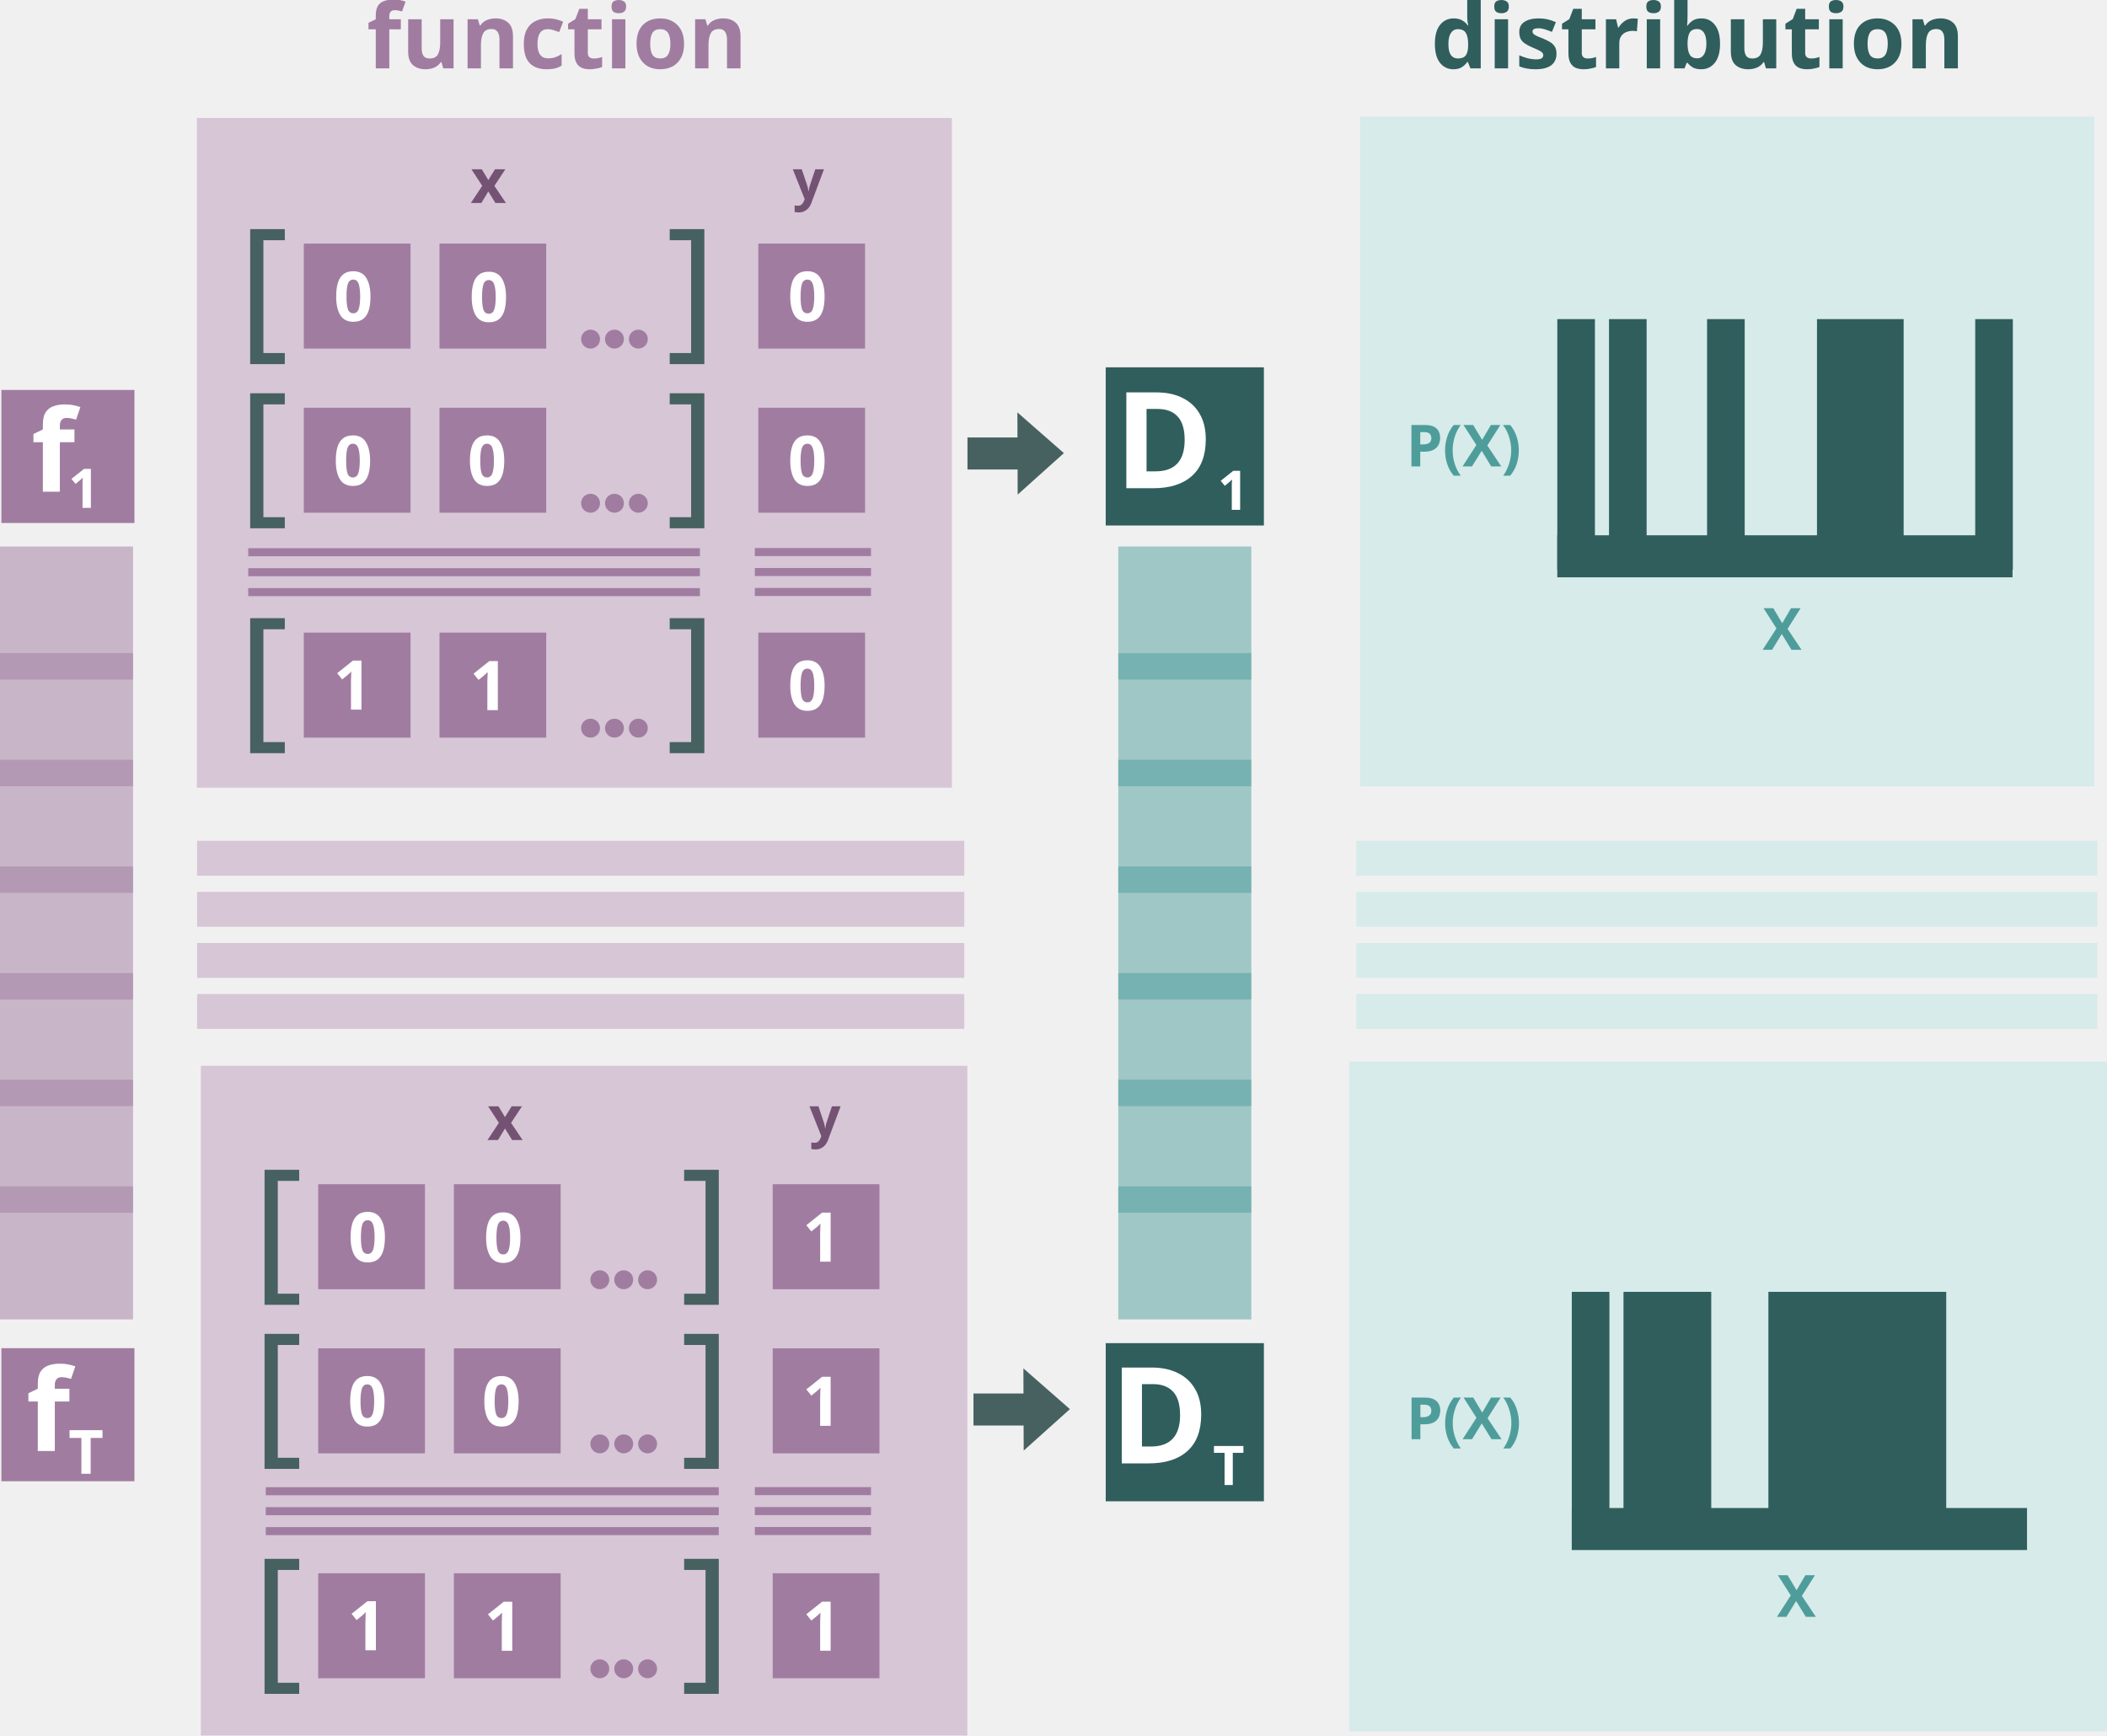
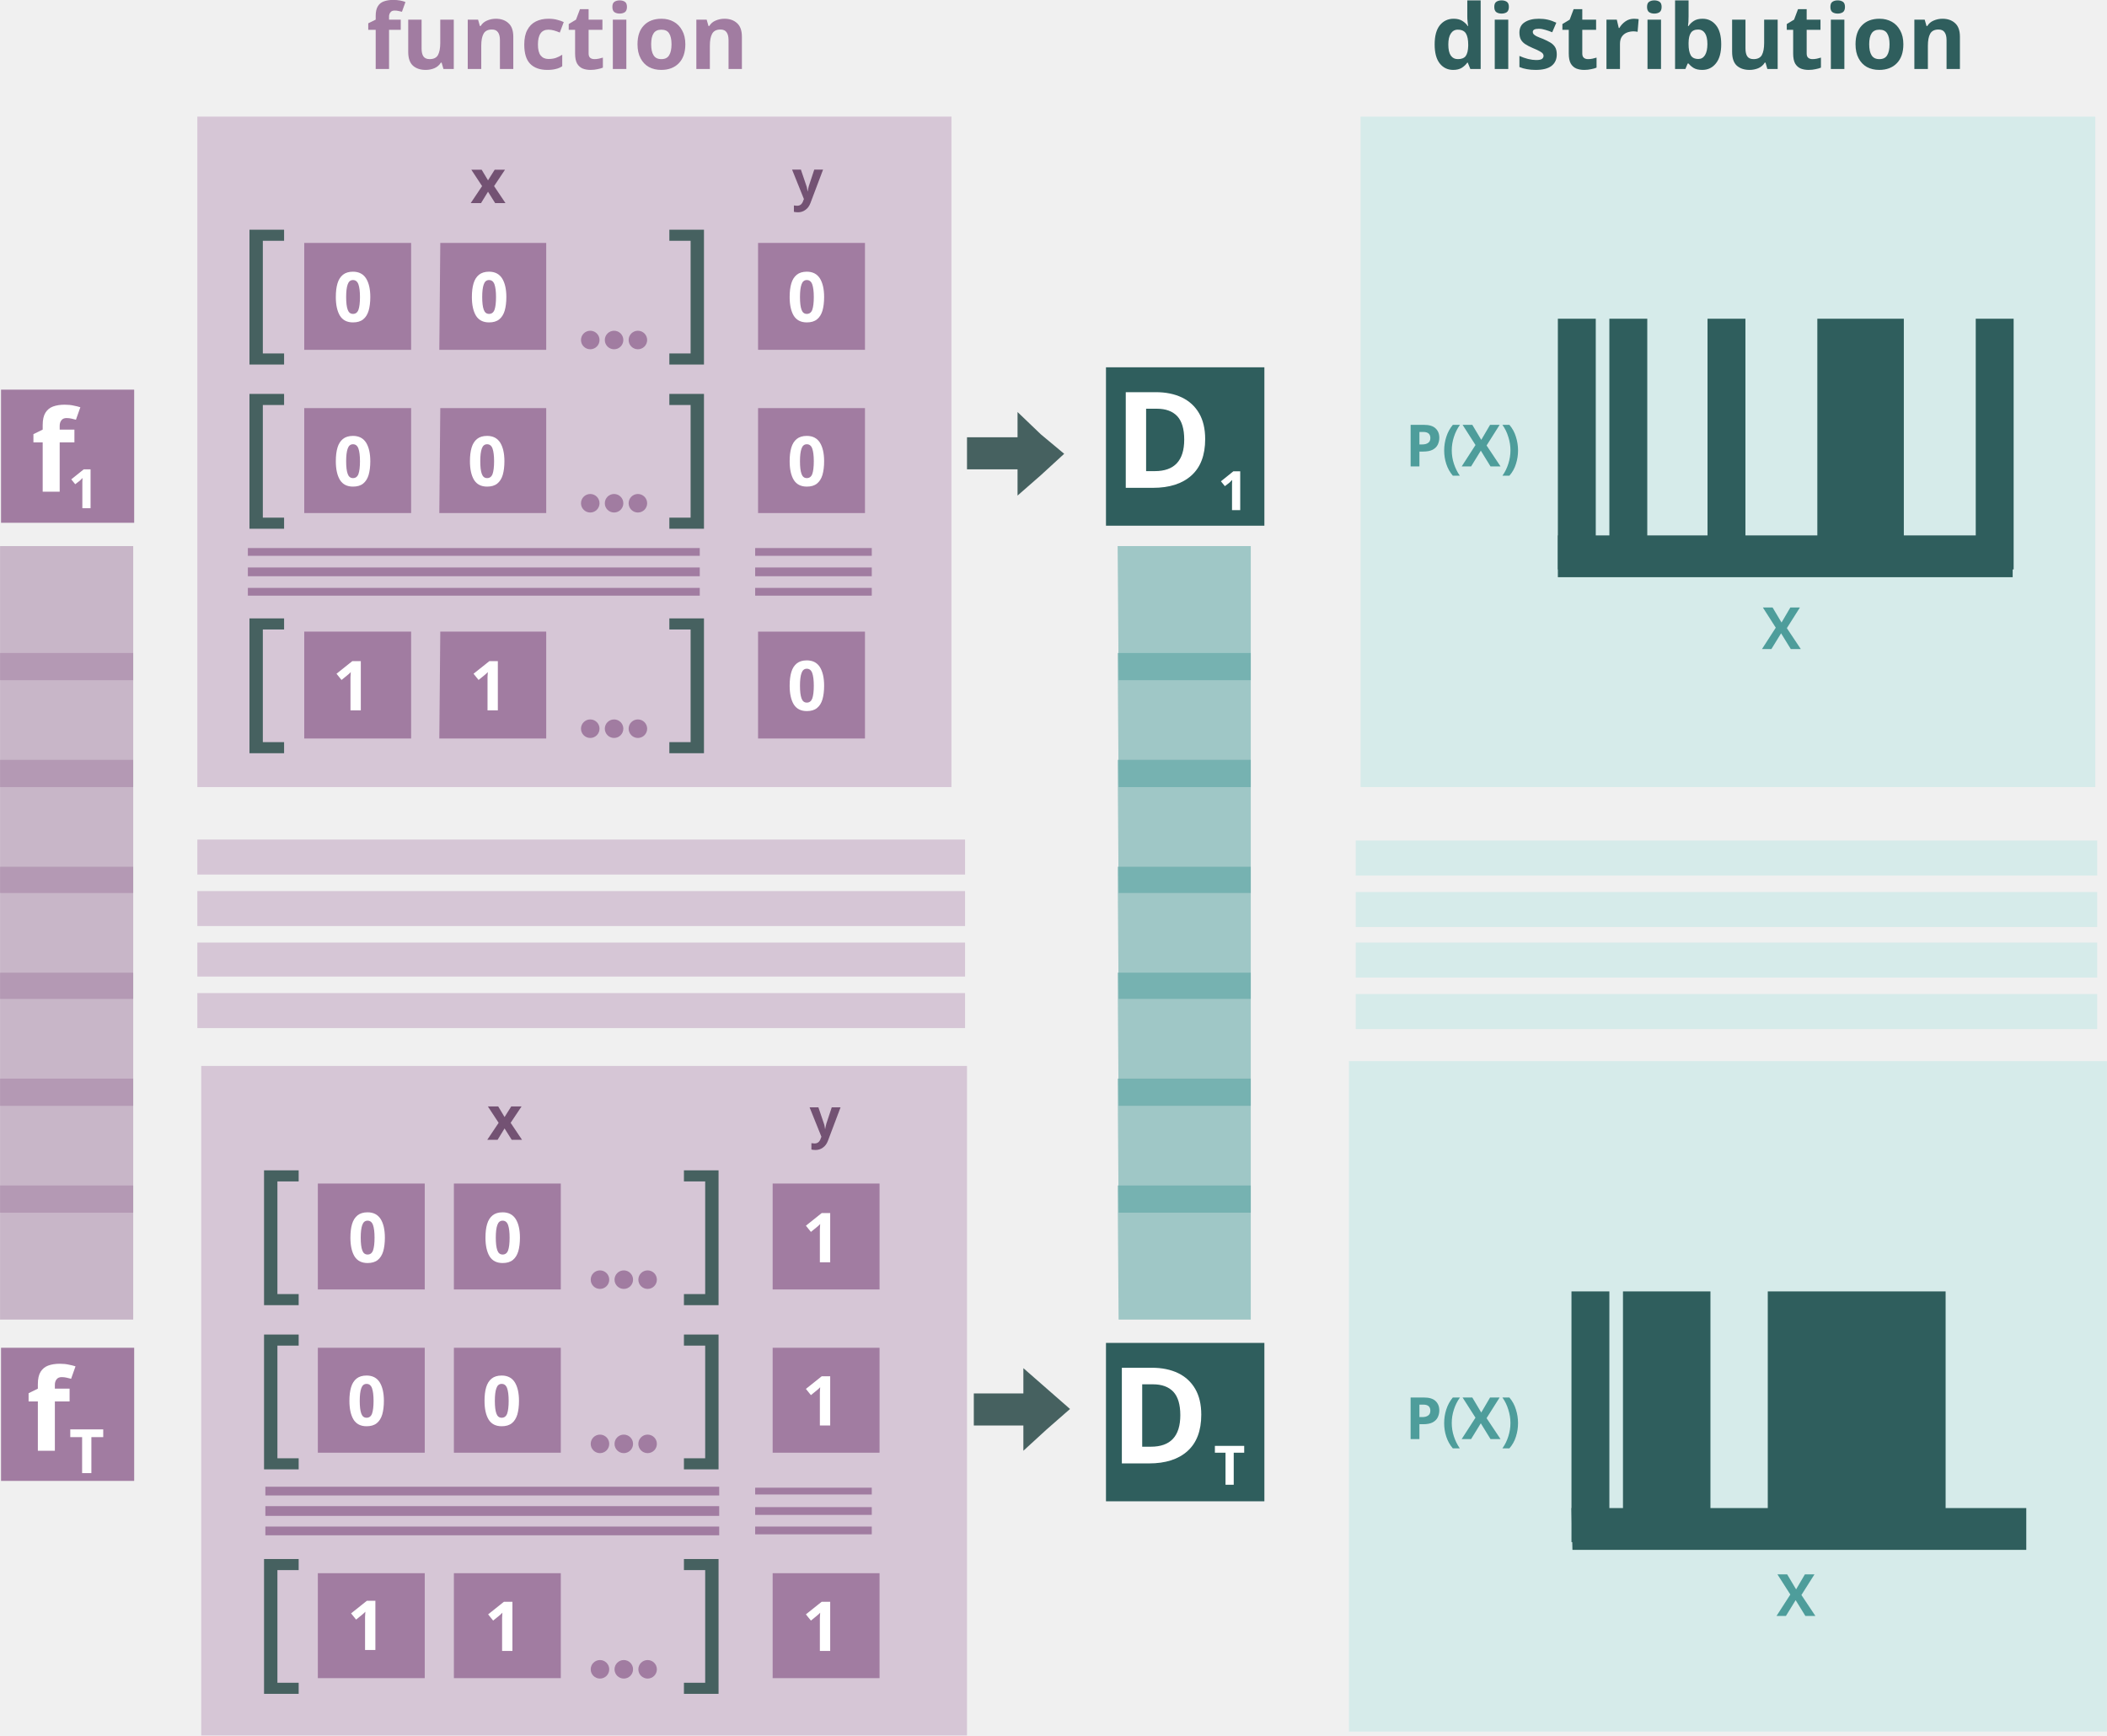
- <svg xmlns="http://www.w3.org/2000/svg" viewBox="0 0 216.776 178.57" height="674.911" width="819.312">
-   <path fill="#d6ebea" d="M138.815 109.236h77.961v68.913h-77.961zm1.133-97.231h75.517v68.913h-75.517z" />
-   <path fill="#d6c6d6" d="M20.664 109.658h78.859v68.913H20.664zm-.409-97.518h77.681v68.913H20.255zM20.28 97.027h78.929v3.587h-78.93zm0-5.257h78.929v3.588h-78.93zm0-5.255h78.929v3.587h-78.93zm0 15.768h78.929v3.587h-78.93z" />
+ <svg xmlns="http://www.w3.org/2000/svg" viewBox="0 0 216.8 178.6" height="674.9" width="819.3">
+   <path fill="#d6ebea" d="M138.8 109.2h78v69h-78zM140 12h75.6v69h-75.6z" />
+   <path fill="#d6c6d6" d="M20.7 109.7h78.8v68.9H20.7zM20.3 12h77.6v69H20.3zm0 85h79v3.5h-79zm0-5.3h79v3.6h-79zm0-5.3h79v3.6h-79zm0 15.8h79v3.6h-79z" />
  <g fill="#466160">
-     <path d="M106.243 45.014v3.294h-6.706v-3.294z" />
-     <path d="M104.674 42.433l.014 4.229.015 4.228 2.377-2.134 2.377-2.134-2.392-2.094z" />
-   </g>
-   <path fill="#a17ca1" d="M31.257 25.064h10.981v10.804H31.257zm13.961 0h10.981v10.804H45.218z" />
-   <g transform="translate(-43.287 -909.65) scale(1.36167)" fill="#a17ca1">
-     <circle cx="76.41" cy="693.665" r=".715" />
-     <circle r=".715" cy="693.665" cx="78.216" />
-     <circle r=".715" cy="693.665" cx="80.021" />
-   </g>
-   <path fill="#a17ca1" d="M78.019 25.064H89v10.804H78.019z" />
-   <text y="786.69" x="-258.569" style="line-height:1.25;-inkscape-font-specification:sans-serif" font-weight="400" font-size="15.93" font-family="sans-serif" letter-spacing="0" word-spacing="0" fill="#466160" stroke-width=".398" transform="translate(283.028 -751.737)">
-     <tspan style="-inkscape-font-specification:sans-serif" y="786.69" x="-258.569">[</tspan>
-   </text>
-   <text transform="matrix(-1 0 0 1 283.028 -751.737)" style="line-height:1.25;-inkscape-font-specification:sans-serif" x="209.28" y="786.69" font-weight="400" font-size="15.93" font-family="sans-serif" letter-spacing="0" word-spacing="0" fill="#466160" stroke-width=".398">
-     <tspan x="209.28" y="786.69" style="-inkscape-font-specification:sans-serif">[</tspan>
-   </text>
-   <text style="line-height:1.25;-inkscape-font-specification:'sans-serif Bold'" x="-248.69" y="784.771" font-weight="700" font-size="7.056" font-family="sans-serif" letter-spacing="0" word-spacing="0" fill="#fff" stroke-width=".231" transform="translate(283.028 -751.737)">
-     <tspan x="-248.69" y="784.771" style="-inkscape-font-specification:'sans-serif Bold'">0</tspan>
-   </text>
-   <text y="784.821" x="-234.747" style="line-height:1.25;-inkscape-font-specification:'sans-serif Bold'" font-weight="700" font-size="7.056" font-family="sans-serif" letter-spacing="0" word-spacing="0" fill="#fff" stroke-width=".231" transform="translate(283.028 -751.737)">
-     <tspan style="-inkscape-font-specification:'sans-serif Bold'" y="784.821" x="-234.747">0</tspan>
-   </text>
-   <text y="784.771" x="-201.974" style="line-height:1.25;-inkscape-font-specification:'sans-serif Bold'" font-weight="700" font-size="7.056" font-family="sans-serif" letter-spacing="0" word-spacing="0" fill="#fff" stroke-width=".231" transform="translate(283.028 -751.737)">
-     <tspan style="-inkscape-font-specification:'sans-serif Bold'" y="784.771" x="-201.974">0</tspan>
-   </text>
-   <path fill="#a17ca1" d="M31.257 41.952h10.981v10.804H31.257zm13.961 0h10.981v10.804H45.218z" />
-   <g transform="translate(-43.287 -892.762) scale(1.36167)" fill="#a17ca1">
-     <circle r=".715" cy="693.665" cx="76.41" />
-     <circle cx="78.216" cy="693.665" r=".715" />
-     <circle cx="80.021" cy="693.665" r=".715" />
-   </g>
-   <path fill="#a17ca1" d="M78.019 41.952H89v10.804H78.019z" />
-   <text style="line-height:1.25;-inkscape-font-specification:sans-serif" x="-258.569" y="803.578" font-weight="400" font-size="15.93" font-family="sans-serif" letter-spacing="0" word-spacing="0" fill="#466160" stroke-width=".398" transform="translate(283.028 -751.737)">
-     <tspan x="-258.569" y="803.578" style="-inkscape-font-specification:sans-serif">[</tspan>
-   </text>
-   <text y="803.578" x="209.28" style="line-height:1.25;-inkscape-font-specification:sans-serif" transform="matrix(-1 0 0 1 283.028 -751.737)" font-weight="400" font-size="15.93" font-family="sans-serif" letter-spacing="0" word-spacing="0" fill="#466160" stroke-width=".398">
-     <tspan style="-inkscape-font-specification:sans-serif" y="803.578" x="209.28">[</tspan>
-   </text>
-   <text y="801.662" x="-248.731" style="line-height:1.25;-inkscape-font-specification:'sans-serif Bold'" font-weight="700" font-size="7.056" font-family="sans-serif" letter-spacing="0" word-spacing="0" fill="#fff" stroke-width=".231" transform="translate(283.028 -751.737)">
-     <tspan style="-inkscape-font-specification:'sans-serif Bold'" y="801.662" x="-248.731">0</tspan>
-   </text>
-   <text style="line-height:1.25;-inkscape-font-specification:'sans-serif Bold'" x="-234.93" y="801.662" font-weight="700" font-size="7.056" font-family="sans-serif" letter-spacing="0" word-spacing="0" fill="#fff" stroke-width=".231" transform="translate(283.028 -751.737)">
-     <tspan x="-234.93" y="801.662" style="-inkscape-font-specification:'sans-serif Bold'">0</tspan>
-   </text>
-   <text style="line-height:1.25;-inkscape-font-specification:'sans-serif Bold'" x="-201.974" y="801.659" font-weight="700" font-size="7.056" font-family="sans-serif" letter-spacing="0" word-spacing="0" fill="#fff" stroke-width=".231" transform="translate(283.028 -751.737)">
-     <tspan x="-201.974" y="801.659" style="-inkscape-font-specification:'sans-serif Bold'">0</tspan>
-   </text>
-   <path fill="#a17ca1" d="M31.257 65.094h10.981v10.804H31.257zm13.961 0h10.981v10.804H45.218z" />
-   <g transform="translate(-43.287 -869.62) scale(1.36167)" fill="#a17ca1">
-     <circle cx="76.41" cy="693.665" r=".715" />
-     <circle r=".715" cy="693.665" cx="78.216" />
-     <circle r=".715" cy="693.665" cx="80.021" />
-   </g>
-   <path fill="#a17ca1" d="M78.019 65.094H89v10.804H78.019z" />
-   <text y="826.72" x="-258.569" style="line-height:1.25;-inkscape-font-specification:sans-serif" font-weight="400" font-size="15.93" font-family="sans-serif" letter-spacing="0" word-spacing="0" fill="#466160" stroke-width=".398" transform="translate(283.028 -751.737)">
-     <tspan style="-inkscape-font-specification:sans-serif" y="826.72" x="-258.569">[</tspan>
-   </text>
-   <text transform="matrix(-1 0 0 1 283.028 -751.737)" style="line-height:1.25;-inkscape-font-specification:sans-serif" x="209.28" y="826.72" font-weight="400" font-size="15.93" font-family="sans-serif" letter-spacing="0" word-spacing="0" fill="#466160" stroke-width=".398">
-     <tspan x="209.28" y="826.72" style="-inkscape-font-specification:sans-serif">[</tspan>
-   </text>
-   <text style="line-height:1.25;-inkscape-font-specification:'sans-serif Bold'" x="-248.761" y="824.755" font-weight="700" font-size="7.056" font-family="sans-serif" letter-spacing="0" word-spacing="0" fill="#fff" stroke-width=".231" transform="translate(283.028 -751.737)">
-     <tspan x="-248.761" y="824.755" style="-inkscape-font-specification:'sans-serif Bold'">1</tspan>
-   </text>
-   <text y="824.805" x="-234.73" style="line-height:1.25;-inkscape-font-specification:'sans-serif Bold'" font-weight="700" font-size="7.056" font-family="sans-serif" letter-spacing="0" word-spacing="0" fill="#fff" stroke-width=".231" transform="translate(283.028 -751.737)">
-     <tspan style="-inkscape-font-specification:'sans-serif Bold'" y="824.805" x="-234.73">1</tspan>
-   </text>
-   <text y="824.801" x="-201.974" style="line-height:1.25;-inkscape-font-specification:'sans-serif Bold'" font-weight="700" font-size="7.056" font-family="sans-serif" letter-spacing="0" word-spacing="0" fill="#fff" stroke-width=".231" transform="translate(283.028 -751.737)">
-     <tspan style="-inkscape-font-specification:'sans-serif Bold'" y="824.801" x="-201.974">0</tspan>
+     <path d="M106.2 45v3.3h-6.7V45z" />
+     <path d="M104.7 42.4V51l2.4-2.1 2.4-2.2-2.4-2z" />
+   </g>
+   <path fill="#a17ca1" d="M31.3 25h11V36h-11zm14 0h10.9V36h-11z" />
+   <g transform="translate(-43.3 -909.6) scale(1.36167)" fill="#a17ca1">
+     <circle cx="76.4" cy="693.7" r=".7" />
+     <circle r=".7" cy="693.7" cx="78.2" />
+     <circle r=".7" cy="693.7" cx="80" />
+   </g>
+   <path fill="#a17ca1" d="M78 25h11V36H78z" />
+   <text y="786.7" x="-258.6" style="line-height:1.25;-inkscape-font-specification:sans-serif" font-weight="400" font-size="15.9" font-family="sans-serif" letter-spacing="0" word-spacing="0" fill="#466160" stroke-width=".4" transform="translate(283 -751.7)">
+     <tspan style="-inkscape-font-specification:sans-serif" y="786.7" x="-258.6">[</tspan>
+   </text>
+   <text transform="matrix(-1 0 0 1 283 -751.7)" style="line-height:1.25;-inkscape-font-specification:sans-serif" x="209.3" y="786.7" font-weight="400" font-size="15.9" font-family="sans-serif" letter-spacing="0" word-spacing="0" fill="#466160" stroke-width=".4">
+     <tspan x="209.3" y="786.7" style="-inkscape-font-specification:sans-serif">[</tspan>
+   </text>
+   <text style="line-height:1.25;-inkscape-font-specification:'sans-serif Bold'" x="-248.7" y="784.8" font-weight="700" font-size="7.1" font-family="sans-serif" letter-spacing="0" word-spacing="0" fill="#fff" stroke-width=".2" transform="translate(283 -751.7)">
+     <tspan x="-248.7" y="784.8" style="-inkscape-font-specification:'sans-serif Bold'">0</tspan>
+   </text>
+   <text y="784.8" x="-234.7" style="line-height:1.25;-inkscape-font-specification:'sans-serif Bold'" font-weight="700" font-size="7.1" font-family="sans-serif" letter-spacing="0" word-spacing="0" fill="#fff" stroke-width=".2" transform="translate(283 -751.7)">
+     <tspan style="-inkscape-font-specification:'sans-serif Bold'" y="784.8" x="-234.7">0</tspan>
+   </text>
+   <text y="784.8" x="-202" style="line-height:1.25;-inkscape-font-specification:'sans-serif Bold'" font-weight="700" font-size="7.1" font-family="sans-serif" letter-spacing="0" word-spacing="0" fill="#fff" stroke-width=".2" transform="translate(283 -751.7)">
+     <tspan style="-inkscape-font-specification:'sans-serif Bold'" y="784.8" x="-202">0</tspan>
+   </text>
+   <path fill="#a17ca1" d="M31.3 42h11v10.8h-11zm14 0h10.9v10.8h-11z" />
+   <g transform="translate(-43.3 -892.8) scale(1.36167)" fill="#a17ca1">
+     <circle r=".7" cy="693.7" cx="76.4" />
+     <circle cx="78.2" cy="693.7" r=".7" />
+     <circle cx="80" cy="693.7" r=".7" />
+   </g>
+   <path fill="#a17ca1" d="M78 42h11v10.8H78z" />
+   <text style="line-height:1.25;-inkscape-font-specification:sans-serif" x="-258.6" y="803.6" font-weight="400" font-size="15.9" font-family="sans-serif" letter-spacing="0" word-spacing="0" fill="#466160" stroke-width=".4" transform="translate(283 -751.7)">
+     <tspan x="-258.6" y="803.6" style="-inkscape-font-specification:sans-serif">[</tspan>
+   </text>
+   <text y="803.6" x="209.3" style="line-height:1.25;-inkscape-font-specification:sans-serif" transform="matrix(-1 0 0 1 283 -751.7)" font-weight="400" font-size="15.9" font-family="sans-serif" letter-spacing="0" word-spacing="0" fill="#466160" stroke-width=".4">
+     <tspan style="-inkscape-font-specification:sans-serif" y="803.6" x="209.3">[</tspan>
+   </text>
+   <text y="801.7" x="-248.7" style="line-height:1.25;-inkscape-font-specification:'sans-serif Bold'" font-weight="700" font-size="7.1" font-family="sans-serif" letter-spacing="0" word-spacing="0" fill="#fff" stroke-width=".2" transform="translate(283 -751.7)">
+     <tspan style="-inkscape-font-specification:'sans-serif Bold'" y="801.7" x="-248.7">0</tspan>
+   </text>
+   <text style="line-height:1.25;-inkscape-font-specification:'sans-serif Bold'" x="-234.9" y="801.7" font-weight="700" font-size="7.1" font-family="sans-serif" letter-spacing="0" word-spacing="0" fill="#fff" stroke-width=".2" transform="translate(283 -751.7)">
+     <tspan x="-234.9" y="801.7" style="-inkscape-font-specification:'sans-serif Bold'">0</tspan>
+   </text>
+   <text style="line-height:1.25;-inkscape-font-specification:'sans-serif Bold'" x="-202" y="801.7" font-weight="700" font-size="7.1" font-family="sans-serif" letter-spacing="0" word-spacing="0" fill="#fff" stroke-width=".2" transform="translate(283 -751.7)">
+     <tspan x="-202" y="801.7" style="-inkscape-font-specification:'sans-serif Bold'">0</tspan>
+   </text>
+   <path fill="#a17ca1" d="M31.3 65h11V76h-11zm14 0h10.9V76h-11z" />
+   <g transform="translate(-43.3 -869.6) scale(1.36167)" fill="#a17ca1">
+     <circle cx="76.4" cy="693.7" r=".7" />
+     <circle r=".7" cy="693.7" cx="78.2" />
+     <circle r=".7" cy="693.7" cx="80" />
+   </g>
+   <path fill="#a17ca1" d="M78 65h11V76H78z" />
+   <text y="826.7" x="-258.6" style="line-height:1.25;-inkscape-font-specification:sans-serif" font-weight="400" font-size="15.9" font-family="sans-serif" letter-spacing="0" word-spacing="0" fill="#466160" stroke-width=".4" transform="translate(283 -751.7)">
+     <tspan style="-inkscape-font-specification:sans-serif" y="826.7" x="-258.6">[</tspan>
+   </text>
+   <text transform="matrix(-1 0 0 1 283 -751.7)" style="line-height:1.25;-inkscape-font-specification:sans-serif" x="209.3" y="826.7" font-weight="400" font-size="15.9" font-family="sans-serif" letter-spacing="0" word-spacing="0" fill="#466160" stroke-width=".4">
+     <tspan x="209.3" y="826.7" style="-inkscape-font-specification:sans-serif">[</tspan>
+   </text>
+   <text style="line-height:1.25;-inkscape-font-specification:'sans-serif Bold'" x="-248.8" y="824.8" font-weight="700" font-size="7.1" font-family="sans-serif" letter-spacing="0" word-spacing="0" fill="#fff" stroke-width=".2" transform="translate(283 -751.7)">
+     <tspan x="-248.8" y="824.8" style="-inkscape-font-specification:'sans-serif Bold'">1</tspan>
+   </text>
+   <text y="824.8" x="-234.7" style="line-height:1.25;-inkscape-font-specification:'sans-serif Bold'" font-weight="700" font-size="7.1" font-family="sans-serif" letter-spacing="0" word-spacing="0" fill="#fff" stroke-width=".2" transform="translate(283 -751.7)">
+     <tspan style="-inkscape-font-specification:'sans-serif Bold'" y="824.8" x="-234.7">1</tspan>
+   </text>
+   <text y="824.8" x="-202" style="line-height:1.25;-inkscape-font-specification:'sans-serif Bold'" font-weight="700" font-size="7.1" font-family="sans-serif" letter-spacing="0" word-spacing="0" fill="#fff" stroke-width=".2" transform="translate(283 -751.7)">
+     <tspan style="-inkscape-font-specification:'sans-serif Bold'" y="824.8" x="-202">0</tspan>
  </text>
  <g fill="#466160">
-     <path d="M106.86 143.381v3.294h-6.705v-3.294z" />
-     <path d="M105.291 140.8l.015 4.229.015 4.229 2.377-2.134 2.377-2.134-2.392-2.095z" />
-   </g>
-   <path fill="#a17ca1" d="M32.739 121.849H43.72v10.804H32.739zm13.96 0H57.68v10.804H46.699z" />
-   <g transform="translate(-42.334 -812.865) scale(1.36167)" fill="#a17ca1">
-     <circle r=".715" cy="693.665" cx="76.41" />
-     <circle cx="78.216" cy="693.665" r=".715" />
-     <circle cx="80.021" cy="693.665" r=".715" />
-   </g>
-   <path fill="#a17ca1" d="M79.5 121.849h10.981v10.804H79.5z" />
-   <text style="line-height:1.25;-inkscape-font-specification:sans-serif" x="-257.088" y="883.474" font-weight="400" font-size="15.93" font-family="sans-serif" letter-spacing="0" word-spacing="0" fill="#466160" stroke-width=".398" transform="translate(283.028 -751.737)">
-     <tspan x="-257.088" y="883.474" style="-inkscape-font-specification:sans-serif">[</tspan>
-   </text>
-   <text y="883.474" x="207.798" style="line-height:1.25;-inkscape-font-specification:sans-serif" transform="matrix(-1 0 0 1 283.028 -751.737)" font-weight="400" font-size="15.93" font-family="sans-serif" letter-spacing="0" word-spacing="0" fill="#466160" stroke-width=".398">
-     <tspan style="-inkscape-font-specification:sans-serif" y="883.474" x="207.798">[</tspan>
-   </text>
-   <text y="881.556" x="-247.208" style="line-height:1.25;-inkscape-font-specification:'sans-serif Bold'" font-weight="700" font-size="7.056" font-family="sans-serif" letter-spacing="0" word-spacing="0" fill="#fff" stroke-width=".231" transform="translate(283.028 -751.737)">
-     <tspan style="-inkscape-font-specification:'sans-serif Bold'" y="881.556" x="-247.208">0</tspan>
-   </text>
-   <text style="line-height:1.25;-inkscape-font-specification:'sans-serif Bold'" x="-233.265" y="881.606" font-weight="700" font-size="7.056" font-family="sans-serif" letter-spacing="0" word-spacing="0" fill="#fff" stroke-width=".231" transform="translate(283.028 -751.737)">
-     <tspan x="-233.265" y="881.606" style="-inkscape-font-specification:'sans-serif Bold'">0</tspan>
-   </text>
-   <text style="line-height:1.25;-inkscape-font-specification:'sans-serif Bold'" x="-200.492" y="881.556" font-weight="700" font-size="7.056" font-family="sans-serif" letter-spacing="0" word-spacing="0" fill="#fff" stroke-width=".231" transform="translate(283.028 -751.737)">
-     <tspan x="-200.492" y="881.556" style="-inkscape-font-specification:'sans-serif Bold'">1</tspan>
-   </text>
-   <path fill="#a17ca1" d="M32.739 138.736H43.72v10.804H32.739zm13.96 0H57.68v10.804H46.699z" />
-   <g transform="translate(-42.334 -795.978) scale(1.36167)" fill="#a17ca1">
-     <circle cx="76.41" cy="693.665" r=".715" />
-     <circle r=".715" cy="693.665" cx="78.216" />
-     <circle r=".715" cy="693.665" cx="80.021" />
-   </g>
-   <path fill="#a17ca1" d="M79.5 138.736h10.981v10.804H79.5z" />
-   <text y="900.362" x="-257.088" style="line-height:1.25;-inkscape-font-specification:sans-serif" font-weight="400" font-size="15.93" font-family="sans-serif" letter-spacing="0" word-spacing="0" fill="#466160" stroke-width=".398" transform="translate(283.028 -751.737)">
-     <tspan style="-inkscape-font-specification:sans-serif" y="900.362" x="-257.088">[</tspan>
-   </text>
-   <text transform="matrix(-1 0 0 1 283.028 -751.737)" style="line-height:1.25;-inkscape-font-specification:sans-serif" x="207.798" y="900.362" font-weight="400" font-size="15.93" font-family="sans-serif" letter-spacing="0" word-spacing="0" fill="#466160" stroke-width=".398">
-     <tspan x="207.798" y="900.362" style="-inkscape-font-specification:sans-serif">[</tspan>
-   </text>
-   <text style="line-height:1.25;-inkscape-font-specification:'sans-serif Bold'" x="-247.25" y="898.447" font-weight="700" font-size="7.056" font-family="sans-serif" letter-spacing="0" word-spacing="0" fill="#fff" stroke-width=".231" transform="translate(283.028 -751.737)">
-     <tspan x="-247.25" y="898.447" style="-inkscape-font-specification:'sans-serif Bold'">0</tspan>
-   </text>
-   <text y="898.447" x="-233.448" style="line-height:1.25;-inkscape-font-specification:'sans-serif Bold'" font-weight="700" font-size="7.056" font-family="sans-serif" letter-spacing="0" word-spacing="0" fill="#fff" stroke-width=".231" transform="translate(283.028 -751.737)">
-     <tspan style="-inkscape-font-specification:'sans-serif Bold'" y="898.447" x="-233.448">0</tspan>
-   </text>
-   <text y="898.444" x="-200.492" style="line-height:1.25;-inkscape-font-specification:'sans-serif Bold'" font-weight="700" font-size="7.056" font-family="sans-serif" letter-spacing="0" word-spacing="0" fill="#fff" stroke-width=".231" transform="translate(283.028 -751.737)">
-     <tspan style="-inkscape-font-specification:'sans-serif Bold'" y="898.444" x="-200.492">1</tspan>
-   </text>
-   <path fill="#a17ca1" d="M32.739 161.878H43.72v10.804H32.739zm13.96 0H57.68v10.804H46.699z" />
-   <g transform="translate(-42.334 -772.835) scale(1.36167)" fill="#a17ca1">
-     <circle r=".715" cy="693.665" cx="76.41" />
-     <circle cx="78.216" cy="693.665" r=".715" />
-     <circle cx="80.021" cy="693.665" r=".715" />
-   </g>
-   <path fill="#a17ca1" d="M79.5 161.878h10.981v10.804H79.5z" />
-   <text style="line-height:1.25;-inkscape-font-specification:sans-serif" x="-257.088" y="923.504" font-weight="400" font-size="15.93" font-family="sans-serif" letter-spacing="0" word-spacing="0" fill="#466160" stroke-width=".398" transform="translate(283.028 -751.737)">
-     <tspan x="-257.088" y="923.504" style="-inkscape-font-specification:sans-serif">[</tspan>
-   </text>
-   <text y="923.504" x="207.798" style="line-height:1.25;-inkscape-font-specification:sans-serif" transform="matrix(-1 0 0 1 283.028 -751.737)" font-weight="400" font-size="15.93" font-family="sans-serif" letter-spacing="0" word-spacing="0" fill="#466160" stroke-width=".398">
-     <tspan style="-inkscape-font-specification:sans-serif" y="923.504" x="207.798">[</tspan>
-   </text>
-   <text y="921.539" x="-247.279" style="line-height:1.25;-inkscape-font-specification:'sans-serif Bold'" font-weight="700" font-size="7.056" font-family="sans-serif" letter-spacing="0" word-spacing="0" fill="#fff" stroke-width=".231" transform="translate(283.028 -751.737)">
-     <tspan style="-inkscape-font-specification:'sans-serif Bold'" y="921.539" x="-247.279">1</tspan>
-   </text>
-   <text style="line-height:1.25;-inkscape-font-specification:'sans-serif Bold'" x="-233.248" y="921.589" font-weight="700" font-size="7.056" font-family="sans-serif" letter-spacing="0" word-spacing="0" fill="#fff" stroke-width=".231" transform="translate(283.028 -751.737)">
-     <tspan x="-233.248" y="921.589" style="-inkscape-font-specification:'sans-serif Bold'">1</tspan>
-   </text>
-   <text style="line-height:1.25;-inkscape-font-specification:'sans-serif Bold'" x="-200.492" y="921.586" font-weight="700" font-size="7.056" font-family="sans-serif" letter-spacing="0" word-spacing="0" fill="#fff" stroke-width=".231" transform="translate(283.028 -751.737)">
-     <tspan x="-200.492" y="921.586" style="-inkscape-font-specification:'sans-serif Bold'">1</tspan>
-   </text>
-   <path d="M27.345 153.028h46.606v.827H27.345zm0 2.051h46.606v.827H27.345zm0 2.051h46.606v.827H27.345zM77.661 153.014h11.951v.827h-11.95zm0 2.051h11.951v.827h-11.95zm0 2.052h11.951v.827h-11.95z" fill="#a17ca1" />
-   <path d="M139.54 97.027h76.244v3.587H139.54zm0-5.257h76.244v3.588H139.54zm0-5.255h76.244v3.587H139.54zm0 15.768h76.244v3.587H139.54z" fill="#d6ebea" />
-   <text y="804.559" x="-134.405" style="line-height:1.25;-inkscape-font-specification:'sans-serif Bold'" font-weight="700" font-size="5.986" font-family="sans-serif" letter-spacing="0" word-spacing="0" fill="#4e9d9b" stroke-width=".15" transform="translate(279.089 -756.565)">
-     <tspan style="-inkscape-font-specification:'sans-serif Bold'" y="804.559" x="-134.405">P(X)</tspan>
-   </text>
-   <g transform="translate(318.939 -710.802)" fill="#2f5e5d">
-     <rect rx="0" ry="0" y="743.637" x="-158.717" height="25.775" width="3.87" />
-     <rect width="3.87" height="25.775" x="-153.399" y="743.637" ry="0" rx="0" />
-     <rect width="3.87" height="25.775" x="-143.309" y="743.637" ry="0" rx="0" />
-     <rect width="8.915" height="25.775" x="-132" y="743.637" ry="0" rx="0" />
-     <rect width="3.87" height="25.775" x="-115.721" y="743.637" ry="0" rx="0" />
-     <path d="M-158.72 765.88h46.836v4.323h-46.836z" />
-   </g>
-   <text style="line-height:1.25;-inkscape-font-specification:'sans-serif Bold'" x="-97.744" y="823.428" font-weight="700" font-size="5.997" font-family="sans-serif" letter-spacing="0" word-spacing="0" fill="#4e9d9b" stroke-width=".241" transform="translate(279.089 -756.565)">
-     <tspan x="-97.744" y="823.428" style="-inkscape-font-specification:'sans-serif Bold'">X</tspan>
-   </text>
-   <text style="line-height:1.25;-inkscape-font-specification:'sans-serif Bold'" x="-136.463" y="901.654" font-weight="700" font-size="5.997" font-family="sans-serif" letter-spacing="0" word-spacing="0" fill="#4e9d9b" stroke-width=".241" transform="translate(281.145 -753.569)">
-     <tspan x="-136.463" y="901.654" style="-inkscape-font-specification:'sans-serif Bold'">P(X)</tspan>
-   </text>
-   <text y="919.931" x="-98.326" style="line-height:1.25;-inkscape-font-specification:'sans-serif Bold'" font-weight="700" font-size="5.997" font-family="sans-serif" letter-spacing="0" word-spacing="0" fill="#4e9d9b" stroke-width=".241" transform="translate(281.145 -753.569)">
-     <tspan style="-inkscape-font-specification:'sans-serif Bold'" y="919.931" x="-98.326">X</tspan>
-   </text>
-   <g transform="translate(293.811 -706.016)" fill="#2f5e5d">
-     <rect width="3.87" height="25.775" x="-132.098" y="838.939" ry="0" rx="0" />
-     <rect rx="0" ry="0" y="838.939" x="-126.78" height="25.775" width="9.028" />
-     <rect rx="0" ry="0" y="838.939" x="-111.872" height="25.775" width="18.295" />
-     <path d="M-132.101 861.182h46.836v4.323h-46.836z" />
-   </g>
-   <text y="772.624" x="-234.617" style="line-height:1.25;-inkscape-font-specification:'sans-serif Bold'" font-weight="700" font-size="6.35" font-family="sans-serif" letter-spacing="0" word-spacing="0" fill="#735273" stroke-width=".2" transform="translate(283.028 -751.737)">
-     <tspan style="-inkscape-font-specification:'sans-serif Bold'" y="772.624" x="-234.617">x</tspan>
-   </text>
-   <text style="line-height:1.25;-inkscape-font-specification:'sans-serif Bold'" x="-201.462" y="772.238" font-weight="700" font-size="5.644" font-family="sans-serif" letter-spacing="0" word-spacing="0" fill="#735273" stroke-width=".2" transform="translate(283.028 -751.737)">
-     <tspan x="-201.462" y="772.238" style="-inkscape-font-specification:'sans-serif Bold'">y</tspan>
-   </text>
-   <text style="line-height:1.25;-inkscape-font-specification:'sans-serif Bold'" x="-232.902" y="869.037" font-weight="700" font-size="6.35" font-family="sans-serif" letter-spacing="0" word-spacing="0" fill="#735273" stroke-width=".2" transform="translate(283.028 -751.737)">
-     <tspan x="-232.902" y="869.037" style="-inkscape-font-specification:'sans-serif Bold'">x</tspan>
-   </text>
-   <text y="868.652" x="-199.747" style="line-height:1.25;-inkscape-font-specification:'sans-serif Bold'" font-weight="700" font-size="5.644" font-family="sans-serif" letter-spacing="0" word-spacing="0" fill="#735273" stroke-width=".2" transform="translate(283.028 -751.737)">
-     <tspan style="-inkscape-font-specification:'sans-serif Bold'" y="868.652" x="-199.747">y</tspan>
+     <path d="M106.9 143.4v3.3h-6.7v-3.3z" />
+     <path d="M105.3 140.8v8.5l2.4-2.2 2.4-2.1-2.4-2.1z" />
+   </g>
+   <path fill="#a17ca1" d="M32.7 121.8h11v10.9h-11zm14 0h11v10.9h-11z" />
+   <g transform="translate(-42.3 -812.9) scale(1.36167)" fill="#a17ca1">
+     <circle r=".7" cy="693.7" cx="76.4" />
+     <circle cx="78.2" cy="693.7" r=".7" />
+     <circle cx="80" cy="693.7" r=".7" />
+   </g>
+   <path fill="#a17ca1" d="M79.5 121.8h11v10.9h-11z" />
+   <text style="line-height:1.25;-inkscape-font-specification:sans-serif" x="-257.1" y="883.5" font-weight="400" font-size="15.9" font-family="sans-serif" letter-spacing="0" word-spacing="0" fill="#466160" stroke-width=".4" transform="translate(283 -751.7)">
+     <tspan x="-257.1" y="883.5" style="-inkscape-font-specification:sans-serif">[</tspan>
+   </text>
+   <text y="883.5" x="207.8" style="line-height:1.25;-inkscape-font-specification:sans-serif" transform="matrix(-1 0 0 1 283 -751.7)" font-weight="400" font-size="15.9" font-family="sans-serif" letter-spacing="0" word-spacing="0" fill="#466160" stroke-width=".4">
+     <tspan style="-inkscape-font-specification:sans-serif" y="883.5" x="207.8">[</tspan>
+   </text>
+   <text y="881.6" x="-247.2" style="line-height:1.25;-inkscape-font-specification:'sans-serif Bold'" font-weight="700" font-size="7.1" font-family="sans-serif" letter-spacing="0" word-spacing="0" fill="#fff" stroke-width=".2" transform="translate(283 -751.7)">
+     <tspan style="-inkscape-font-specification:'sans-serif Bold'" y="881.6" x="-247.2">0</tspan>
+   </text>
+   <text style="line-height:1.25;-inkscape-font-specification:'sans-serif Bold'" x="-233.3" y="881.6" font-weight="700" font-size="7.1" font-family="sans-serif" letter-spacing="0" word-spacing="0" fill="#fff" stroke-width=".2" transform="translate(283 -751.7)">
+     <tspan x="-233.3" y="881.6" style="-inkscape-font-specification:'sans-serif Bold'">0</tspan>
+   </text>
+   <text style="line-height:1.25;-inkscape-font-specification:'sans-serif Bold'" x="-200.5" y="881.6" font-weight="700" font-size="7.1" font-family="sans-serif" letter-spacing="0" word-spacing="0" fill="#fff" stroke-width=".2" transform="translate(283 -751.7)">
+     <tspan x="-200.5" y="881.6" style="-inkscape-font-specification:'sans-serif Bold'">1</tspan>
+   </text>
+   <path fill="#a17ca1" d="M32.7 138.7h11v10.8h-11zm14 0h11v10.8h-11z" />
+   <g transform="translate(-42.3 -796) scale(1.36167)" fill="#a17ca1">
+     <circle cx="76.4" cy="693.7" r=".7" />
+     <circle r=".7" cy="693.7" cx="78.2" />
+     <circle r=".7" cy="693.7" cx="80" />
+   </g>
+   <path fill="#a17ca1" d="M79.5 138.7h11v10.8h-11z" />
+   <text y="900.4" x="-257.1" style="line-height:1.25;-inkscape-font-specification:sans-serif" font-weight="400" font-size="15.9" font-family="sans-serif" letter-spacing="0" word-spacing="0" fill="#466160" stroke-width=".4" transform="translate(283 -751.7)">
+     <tspan style="-inkscape-font-specification:sans-serif" y="900.4" x="-257.1">[</tspan>
+   </text>
+   <text transform="matrix(-1 0 0 1 283 -751.7)" style="line-height:1.25;-inkscape-font-specification:sans-serif" x="207.8" y="900.4" font-weight="400" font-size="15.9" font-family="sans-serif" letter-spacing="0" word-spacing="0" fill="#466160" stroke-width=".4">
+     <tspan x="207.8" y="900.4" style="-inkscape-font-specification:sans-serif">[</tspan>
+   </text>
+   <text style="line-height:1.25;-inkscape-font-specification:'sans-serif Bold'" x="-247.3" y="898.4" font-weight="700" font-size="7.1" font-family="sans-serif" letter-spacing="0" word-spacing="0" fill="#fff" stroke-width=".2" transform="translate(283 -751.7)">
+     <tspan x="-247.3" y="898.4" style="-inkscape-font-specification:'sans-serif Bold'">0</tspan>
+   </text>
+   <text y="898.4" x="-233.4" style="line-height:1.25;-inkscape-font-specification:'sans-serif Bold'" font-weight="700" font-size="7.1" font-family="sans-serif" letter-spacing="0" word-spacing="0" fill="#fff" stroke-width=".2" transform="translate(283 -751.7)">
+     <tspan style="-inkscape-font-specification:'sans-serif Bold'" y="898.4" x="-233.4">0</tspan>
+   </text>
+   <text y="898.4" x="-200.5" style="line-height:1.25;-inkscape-font-specification:'sans-serif Bold'" font-weight="700" font-size="7.1" font-family="sans-serif" letter-spacing="0" word-spacing="0" fill="#fff" stroke-width=".2" transform="translate(283 -751.7)">
+     <tspan style="-inkscape-font-specification:'sans-serif Bold'" y="898.4" x="-200.5">1</tspan>
+   </text>
+   <path fill="#a17ca1" d="M32.7 161.9h11v10.8h-11zm14 0h11v10.8h-11z" />
+   <g transform="translate(-42.3 -772.8) scale(1.36167)" fill="#a17ca1">
+     <circle r=".7" cy="693.7" cx="76.4" />
+     <circle cx="78.2" cy="693.7" r=".7" />
+     <circle cx="80" cy="693.7" r=".7" />
+   </g>
+   <path fill="#a17ca1" d="M79.5 161.9h11v10.8h-11z" />
+   <text style="line-height:1.25;-inkscape-font-specification:sans-serif" x="-257.1" y="923.5" font-weight="400" font-size="15.9" font-family="sans-serif" letter-spacing="0" word-spacing="0" fill="#466160" stroke-width=".4" transform="translate(283 -751.7)">
+     <tspan x="-257.1" y="923.5" style="-inkscape-font-specification:sans-serif">[</tspan>
+   </text>
+   <text y="923.5" x="207.8" style="line-height:1.25;-inkscape-font-specification:sans-serif" transform="matrix(-1 0 0 1 283 -751.7)" font-weight="400" font-size="15.9" font-family="sans-serif" letter-spacing="0" word-spacing="0" fill="#466160" stroke-width=".4">
+     <tspan style="-inkscape-font-specification:sans-serif" y="923.5" x="207.8">[</tspan>
+   </text>
+   <text y="921.5" x="-247.3" style="line-height:1.25;-inkscape-font-specification:'sans-serif Bold'" font-weight="700" font-size="7.1" font-family="sans-serif" letter-spacing="0" word-spacing="0" fill="#fff" stroke-width=".2" transform="translate(283 -751.7)">
+     <tspan style="-inkscape-font-specification:'sans-serif Bold'" y="921.5" x="-247.3">1</tspan>
+   </text>
+   <text style="line-height:1.25;-inkscape-font-specification:'sans-serif Bold'" x="-233.2" y="921.6" font-weight="700" font-size="7.1" font-family="sans-serif" letter-spacing="0" word-spacing="0" fill="#fff" stroke-width=".2" transform="translate(283 -751.7)">
+     <tspan x="-233.2" y="921.6" style="-inkscape-font-specification:'sans-serif Bold'">1</tspan>
+   </text>
+   <text style="line-height:1.25;-inkscape-font-specification:'sans-serif Bold'" x="-200.5" y="921.6" font-weight="700" font-size="7.1" font-family="sans-serif" letter-spacing="0" word-spacing="0" fill="#fff" stroke-width=".2" transform="translate(283 -751.7)">
+     <tspan x="-200.5" y="921.6" style="-inkscape-font-specification:'sans-serif Bold'">1</tspan>
+   </text>
+   <path d="M27.3 153H74v.9H27.3zm0 2H74v1H27.3zm0 2.1H74v.9H27.3zm50.4-4h12v.7h-12zm0 2h12v.8h-12zm0 2h12v.8h-12z" fill="#a17ca1" />
+   <path d="M139.5 97h76.3v3.6h-76.3zm0-5.2h76.3v3.6h-76.3zm0-5.3h76.3v3.6h-76.3zm0 15.8h76.3v3.6h-76.3z" fill="#d6ebea" />
+   <text y="804.6" x="-134.4" style="line-height:1.25;-inkscape-font-specification:'sans-serif Bold'" font-weight="700" font-size="6" font-family="sans-serif" letter-spacing="0" word-spacing="0" fill="#4e9d9b" stroke-width=".1" transform="translate(279 -756.6)">
+     <tspan style="-inkscape-font-specification:'sans-serif Bold'" y="804.6" x="-134.4">P(X)</tspan>
+   </text>
+   <g transform="translate(319 -710.8)" fill="#2f5e5d">
+     <rect rx="0" ry="0" y="743.6" x="-158.7" height="25.8" width="3.9" />
+     <rect width="3.9" height="25.8" x="-153.4" y="743.6" ry="0" rx="0" />
+     <rect width="3.9" height="25.8" x="-143.3" y="743.6" ry="0" rx="0" />
+     <rect width="8.9" height="25.8" x="-132" y="743.6" ry="0" rx="0" />
+     <rect width="3.9" height="25.8" x="-115.7" y="743.6" ry="0" rx="0" />
+     <path d="M-158.7 765.9h46.8v4.3h-46.8z" />
+   </g>
+   <text style="line-height:1.25;-inkscape-font-specification:'sans-serif Bold'" x="-97.7" y="823.4" font-weight="700" font-size="6" font-family="sans-serif" letter-spacing="0" word-spacing="0" fill="#4e9d9b" stroke-width=".2" transform="translate(279 -756.6)">
+     <tspan x="-97.7" y="823.4" style="-inkscape-font-specification:'sans-serif Bold'">X</tspan>
+   </text>
+   <text style="line-height:1.25;-inkscape-font-specification:'sans-serif Bold'" x="-136.5" y="901.7" font-weight="700" font-size="6" font-family="sans-serif" letter-spacing="0" word-spacing="0" fill="#4e9d9b" stroke-width=".2" transform="translate(281.1 -753.6)">
+     <tspan x="-136.5" y="901.7" style="-inkscape-font-specification:'sans-serif Bold'">P(X)</tspan>
+   </text>
+   <text y="919.9" x="-98.3" style="line-height:1.25;-inkscape-font-specification:'sans-serif Bold'" font-weight="700" font-size="6" font-family="sans-serif" letter-spacing="0" word-spacing="0" fill="#4e9d9b" stroke-width=".2" transform="translate(281.1 -753.6)">
+     <tspan style="-inkscape-font-specification:'sans-serif Bold'" y="919.9" x="-98.3">X</tspan>
+   </text>
+   <g transform="translate(293.8 -706)" fill="#2f5e5d">
+     <rect width="3.9" height="25.8" x="-132.1" y="838.9" ry="0" rx="0" />
+     <rect rx="0" ry="0" y="838.9" x="-126.8" height="25.8" width="9" />
+     <rect rx="0" ry="0" y="838.9" x="-111.9" height="25.8" width="18.3" />
+     <path d="M-132.1 861.2h46.8v4.3H-132z" />
+   </g>
+   <text y="772.6" x="-234.6" style="line-height:1.25;-inkscape-font-specification:'sans-serif Bold'" font-weight="700" font-size="6.3" font-family="sans-serif" letter-spacing="0" word-spacing="0" fill="#735273" stroke-width=".2" transform="translate(283 -751.7)">
+     <tspan style="-inkscape-font-specification:'sans-serif Bold'" y="772.6" x="-234.6">x</tspan>
+   </text>
+   <text style="line-height:1.25;-inkscape-font-specification:'sans-serif Bold'" x="-201.5" y="772.2" font-weight="700" font-size="5.6" font-family="sans-serif" letter-spacing="0" word-spacing="0" fill="#735273" stroke-width=".2" transform="translate(283 -751.7)">
+     <tspan x="-201.5" y="772.2" style="-inkscape-font-specification:'sans-serif Bold'">y</tspan>
+   </text>
+   <text style="line-height:1.25;-inkscape-font-specification:'sans-serif Bold'" x="-232.9" y="869" font-weight="700" font-size="6.3" font-family="sans-serif" letter-spacing="0" word-spacing="0" fill="#735273" stroke-width=".2" transform="translate(283 -751.7)">
+     <tspan x="-232.9" y="869" style="-inkscape-font-specification:'sans-serif Bold'">x</tspan>
+   </text>
+   <text y="868.7" x="-199.7" style="line-height:1.25;-inkscape-font-specification:'sans-serif Bold'" font-weight="700" font-size="5.6" font-family="sans-serif" letter-spacing="0" word-spacing="0" fill="#735273" stroke-width=".2" transform="translate(283 -751.7)">
+     <tspan style="-inkscape-font-specification:'sans-serif Bold'" y="868.7" x="-199.7">y</tspan>
  </text>
  <g fill="#a17ca1">
-     <path d="M.142 40.123h13.69v13.69H.142z" />
+     <path d="M.1 40.1h13.7v13.7H.1z" />
    <g fill="#fff" font-weight="700" font-family="sans-serif" letter-spacing="0" word-spacing="0">
-       <text y="740.317" x="-259.623" style="line-height:1.25;-inkscape-font-specification:'sans-serif Bold'" font-size="11.739" stroke-width=".293" transform="translate(262.827 -689.725)">
-         <tspan style="-inkscape-font-specification:'sans-serif Bold'" y="740.317" x="-259.623">f</tspan>
-       </text>
-       <text style="line-height:1.25;-inkscape-font-specification:'sans-serif Bold'" x="-255.803" y="741.987" font-size="5.617" stroke-width=".14" transform="translate(262.827 -689.725)">
-         <tspan x="-255.803" y="741.987" style="-inkscape-font-specification:'sans-serif Bold'">1</tspan>
+       <text y="740.3" x="-259.6" style="line-height:1.25;-inkscape-font-specification:'sans-serif Bold'" font-size="11.7" stroke-width=".3" transform="translate(262.8 -689.7)">
+         <tspan style="-inkscape-font-specification:'sans-serif Bold'" y="740.3" x="-259.6">f</tspan>
+       </text>
+       <text style="line-height:1.25;-inkscape-font-specification:'sans-serif Bold'" x="-255.8" y="742" font-size="5.6" stroke-width=".1" transform="translate(262.8 -689.7)">
+         <tspan x="-255.8" y="742" style="-inkscape-font-specification:'sans-serif Bold'">1</tspan>
      </text>
    </g>
  </g>
  <g fill="#a17ca1">
-     <path d="M.142 138.72h13.69v13.69H.142z" />
+     <path d="M.1 138.7h13.7v13.7H.1z" />
    <g font-weight="700" font-family="sans-serif" letter-spacing="0" word-spacing="0" fill="#fff">
-       <text y="838.19" x="-259.891" style="line-height:1.25;-inkscape-font-specification:'sans-serif Bold'" font-size="11.739" stroke-width=".293" transform="translate(262.576 -688.89)">
-         <tspan style="-inkscape-font-specification:'sans-serif Bold'" y="838.19" x="-259.891">f</tspan>
-       </text>
-       <text y="840.53" x="-255.545" style="line-height:1.25;-inkscape-font-specification:'sans-serif Bold'" font-size="6.287" stroke-width=".157" transform="translate(262.576 -688.89)">
-         <tspan style="-inkscape-font-specification:'sans-serif Bold'" y="840.53" x="-255.545">T</tspan>
+       <text y="838.2" x="-259.9" style="line-height:1.25;-inkscape-font-specification:'sans-serif Bold'" font-size="11.7" stroke-width=".3" transform="translate(262.6 -688.9)">
+         <tspan style="-inkscape-font-specification:'sans-serif Bold'" y="838.2" x="-259.9">f</tspan>
+       </text>
+       <text y="840.5" x="-255.5" style="line-height:1.25;-inkscape-font-specification:'sans-serif Bold'" font-size="6.3" stroke-width=".2" transform="translate(262.6 -688.9)">
+         <tspan style="-inkscape-font-specification:'sans-serif Bold'" y="840.5" x="-255.5">T</tspan>
      </text>
    </g>
  </g>
  <g fill="#a17ca1" fill-opacity=".5">
-     <path d="M0 56.233h13.69v13.69H0z" />
-     <path d="M0 67.205h13.69v13.69H0z" />
-     <path d="M0 78.178h13.69v13.69H0z" />
-     <path d="M0 89.15h13.69v13.69H0z" />
-     <path d="M0 100.122h13.69v13.69H0z" />
-     <path d="M0 111.094h13.69v13.69H0z" />
-     <path d="M0 122.067h13.69v13.69H0z" />
-   </g>
-   <rect width="16.274" height="16.274" x="113.76" y="37.795" ry="0" fill="#2f5e5d" />
-   <text word-spacing="0" letter-spacing="0" font-size="13.818" font-weight="700" y="50.234" x="114.633" style="line-height:1.25;-inkscape-font-specification:'Ubuntu Condensed, Bold'" font-family="Ubuntu Condensed" fill="#fff" stroke-width=".345">
-     <tspan style="-inkscape-font-specification:'sans-serif Bold'" y="50.234" x="114.633" font-family="sans-serif">D</tspan>
-   </text>
-   <text word-spacing="0" letter-spacing="0" font-size="5.617" font-weight="700" style="line-height:1.25;-inkscape-font-specification:'sans-serif Bold'" x="125.26" y="52.459" font-family="sans-serif" fill="#fff" stroke-width=".14">
-     <tspan x="125.26" y="52.459" style="-inkscape-font-specification:'sans-serif Bold'">1</tspan>
-   </text>
-   <rect ry="0" y="138.201" x="113.761" height="16.274" width="16.274" rx="0" fill="#2f5e5d" />
+     <path d="M0 56.2h13.7V70H0z" />
+     <path d="M0 67.2h13.7V81H0z" />
+     <path d="M0 78.2h13.7v13.7H0z" />
+     <path d="M0 89.2h13.7v13.6H0z" />
+     <path d="M0 100.1h13.7v13.7H0z" />
+     <path d="M0 111h13.7v13.8H0z" />
+     <path d="M0 122h13.7v13.8H0z" />
+   </g>
+   <rect width="16.3" height="16.3" x="113.8" y="37.8" ry="0" fill="#2f5e5d" />
+   <text word-spacing="0" letter-spacing="0" font-size="13.8" font-weight="700" y="50.2" x="114.6" style="line-height:1.25;-inkscape-font-specification:'Ubuntu Condensed, Bold'" font-family="Ubuntu Condensed" fill="#fff" stroke-width=".3">
+     <tspan style="-inkscape-font-specification:'sans-serif Bold'" y="50.2" x="114.6" font-family="sans-serif">D</tspan>
+   </text>
+   <text word-spacing="0" letter-spacing="0" font-size="5.6" font-weight="700" style="line-height:1.25;-inkscape-font-specification:'sans-serif Bold'" x="125.3" y="52.5" font-family="sans-serif" fill="#fff" stroke-width=".1">
+     <tspan x="125.3" y="52.5" style="-inkscape-font-specification:'sans-serif Bold'">1</tspan>
+   </text>
+   <rect ry="0" y="138.2" x="113.8" height="16.3" width="16.3" rx="0" fill="#2f5e5d" />
  <g word-spacing="0" letter-spacing="0" font-weight="700" fill="#fff">
-     <text font-size="13.818" y="833.104" x="-119.77" style="line-height:1.25;-inkscape-font-specification:'Ubuntu Condensed, Bold'" font-family="Ubuntu Condensed" stroke-width=".345" transform="translate(233.931 -682.529)">
-       <tspan style="-inkscape-font-specification:'sans-serif Bold'" y="833.104" x="-119.77" font-family="sans-serif">D</tspan>
+     <text font-size="13.8" y="833.1" x="-119.8" style="line-height:1.25;-inkscape-font-specification:'Ubuntu Condensed, Bold'" font-family="Ubuntu Condensed" stroke-width=".3" transform="translate(234 -682.5)">
+       <tspan style="-inkscape-font-specification:'sans-serif Bold'" y="833.1" x="-119.8" font-family="sans-serif">D</tspan>
    </text>
-     <text font-size="5.617" style="line-height:1.25;-inkscape-font-specification:'sans-serif Bold'" x="-109.143" y="835.329" font-family="sans-serif" stroke-width=".14" transform="translate(233.931 -682.529)">
-       <tspan x="-109.143" y="835.329" style="-inkscape-font-specification:'sans-serif Bold'">T</tspan>
+     <text font-size="5.6" style="line-height:1.25;-inkscape-font-specification:'sans-serif Bold'" x="-109.1" y="835.3" font-family="sans-serif" stroke-width=".1" transform="translate(234 -682.5)">
+       <tspan x="-109.1" y="835.3" style="-inkscape-font-specification:'sans-serif Bold'">T</tspan>
    </text>
  </g>
-   <path d="M115.052 56.233h13.69v13.69h-13.69z" fill="#4e9d9b" opacity=".5" />
-   <path d="M115.052 67.205h13.69v13.69h-13.69z" fill="#4e9d9b" opacity=".5" />
-   <path d="M115.052 78.178h13.69v13.69h-13.69z" fill="#4e9d9b" opacity=".5" />
-   <path d="M115.052 89.15h13.69v13.69h-13.69z" fill="#4e9d9b" opacity=".5" />
-   <path d="M115.052 100.122h13.69v13.69h-13.69z" fill="#4e9d9b" opacity=".5" />
-   <path d="M115.052 111.094h13.69v13.69h-13.69z" fill="#4e9d9b" opacity=".5" />
-   <path d="M115.052 122.067h13.69v13.69h-13.69z" fill="#4e9d9b" opacity=".5" />
-   <text y="758.77" x="-245.304" style="line-height:1.25;-inkscape-font-specification:'sans-serif Bold'" font-weight="700" font-size="9.257" font-family="sans-serif" letter-spacing="0" word-spacing="0" fill="#a17ca1" stroke-width=".302" transform="translate(283.028 -751.737)">
-     <tspan style="-inkscape-font-specification:'sans-serif Bold'" y="758.77" x="-245.304">function</tspan>
-   </text>
-   <text style="line-height:1.25;-inkscape-font-specification:'sans-serif Bold'" x="-135.825" y="758.77" font-weight="700" font-size="9.257" font-family="sans-serif" letter-spacing="0" word-spacing="0" fill="#2f5e5d" stroke-width=".302" transform="translate(283.028 -751.737)">
-     <tspan x="-135.825" y="758.77" style="-inkscape-font-specification:'sans-serif Bold'">distribution</tspan>
-   </text>
-   <path d="M25.54 56.407h46.468v.827H25.541zm0 2.052h46.468v.827H25.541zm0 2.051h46.468v.827H25.541zM77.661 56.393h11.951v.827H77.661zm0 2.052h11.951v.827H77.661zm0 2.051h11.951v.827H77.661z" fill="#a17ca1" />
+   <path d="M115 56.2h13.7V70h-13.6z" fill="#4e9d9b" opacity=".5" />
+   <path d="M115 67.2h13.7V81h-13.6z" fill="#4e9d9b" opacity=".5" />
+   <path d="M115 78.2h13.7v13.7h-13.6z" fill="#4e9d9b" opacity=".5" />
+   <path d="M115 89.2h13.7v13.6h-13.6z" fill="#4e9d9b" opacity=".5" />
+   <path d="M115 100.1h13.7v13.7h-13.6z" fill="#4e9d9b" opacity=".5" />
+   <path d="M115 111h13.7v13.8h-13.6z" fill="#4e9d9b" opacity=".5" />
+   <path d="M115 122h13.7v13.8h-13.6z" fill="#4e9d9b" opacity=".5" />
+   <text y="758.8" x="-245.3" style="line-height:1.25;-inkscape-font-specification:'sans-serif Bold'" font-weight="700" font-size="9.3" font-family="sans-serif" letter-spacing="0" word-spacing="0" fill="#a17ca1" stroke-width=".3" transform="translate(283 -751.7)">
+     <tspan style="-inkscape-font-specification:'sans-serif Bold'" y="758.8" x="-245.3">function</tspan>
+   </text>
+   <text style="line-height:1.25;-inkscape-font-specification:'sans-serif Bold'" x="-135.8" y="758.8" font-weight="700" font-size="9.3" font-family="sans-serif" letter-spacing="0" word-spacing="0" fill="#2f5e5d" stroke-width=".3" transform="translate(283 -751.7)">
+     <tspan x="-135.8" y="758.8" style="-inkscape-font-specification:'sans-serif Bold'">distribution</tspan>
+   </text>
+   <path d="M25.5 56.4H72v.8H25.5zm0 2H72v.9H25.5zm0 2.1H72v.8H25.5zm52.2-4.1h12v.8h-12zm0 2h12v.9h-12zm0 2.1h12v.8h-12z" fill="#a17ca1" />
</svg>
